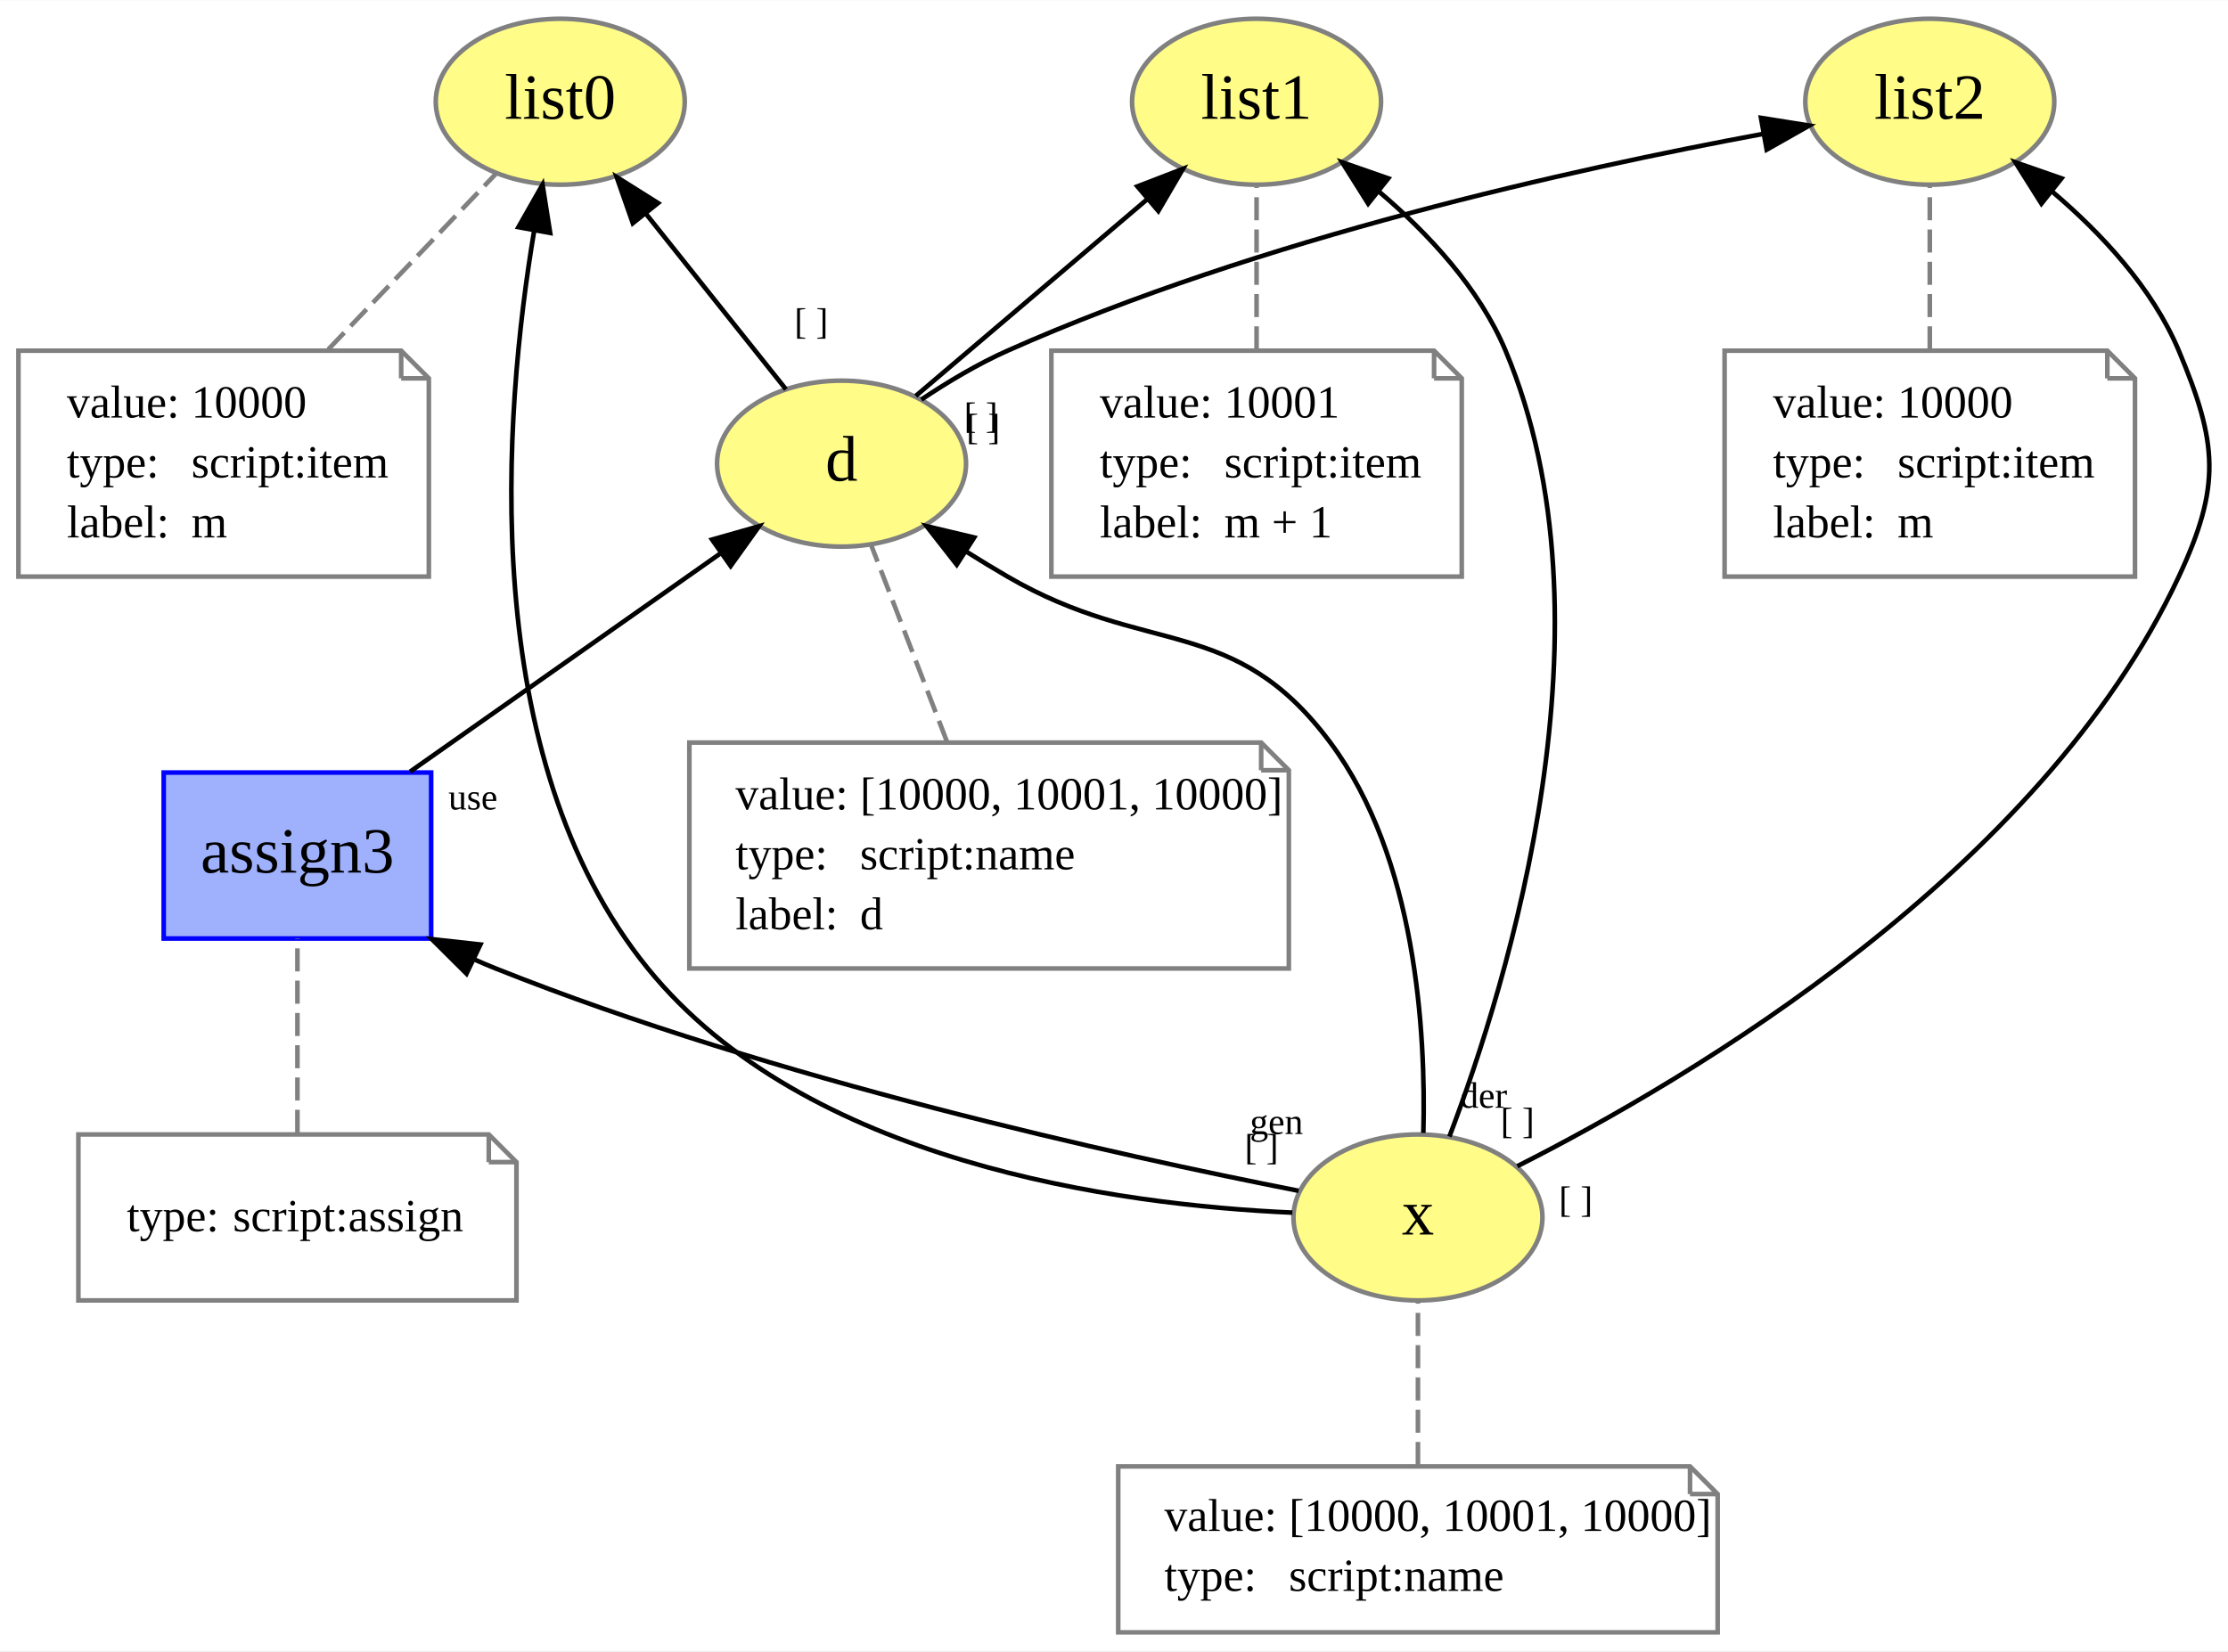
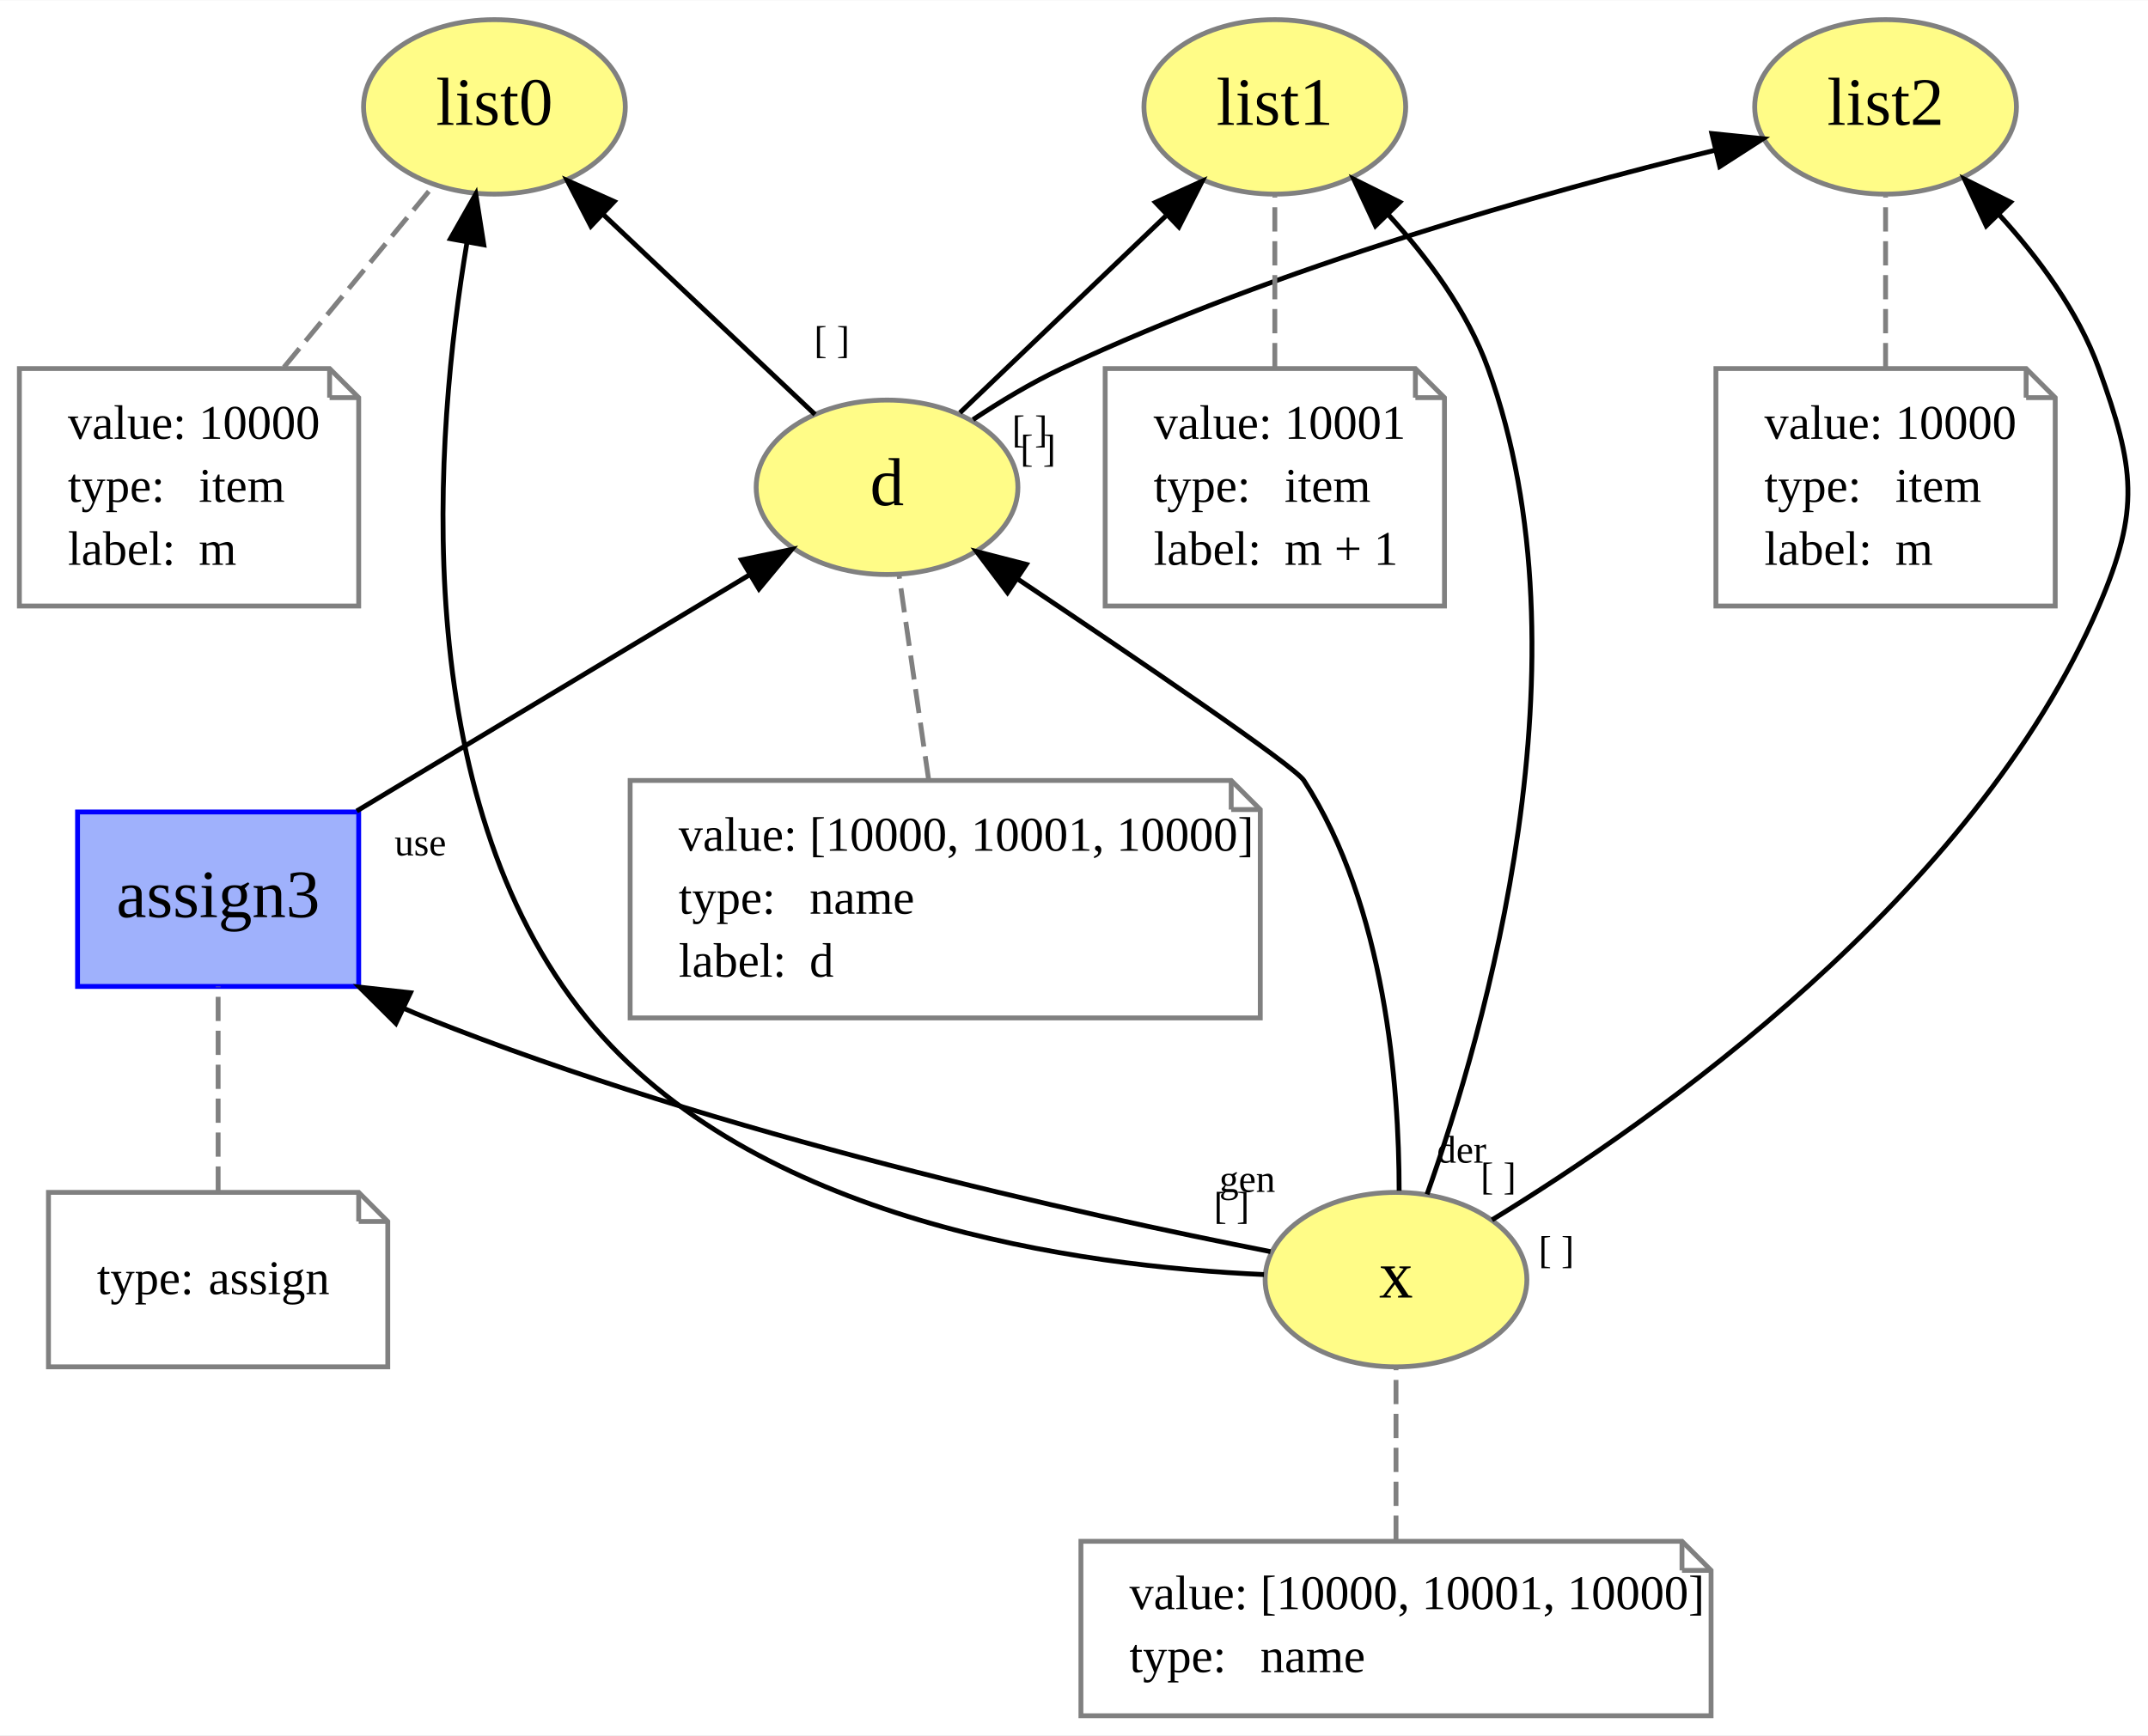
- <svg xmlns="http://www.w3.org/2000/svg" xmlns:xlink="http://www.w3.org/1999/xlink" width="483pt" height="358pt" viewBox="0.00 0.00 483.17 358.00">
+ <svg xmlns="http://www.w3.org/2000/svg" xmlns:xlink="http://www.w3.org/1999/xlink" width="443pt" height="358pt" viewBox="0.00 0.00 443.14 358.00">
  <g id="graph0" class="graph" transform="scale(1 1) rotate(0) translate(4 354)">
-     <polygon fill="white" stroke="none" points="-4,4 -4,-354 479.167,-354 479.167,4 -4,4" />
+     <polygon fill="white" stroke="none" points="-4,4 -4,-354 439.14,-354 439.14,4 -4,4" />
    <g id="node1" class="node">
      <g id="a_node1">
        <a xlink:href="http://example.org/d" xlink:title="d">
-           <ellipse fill="#fffc87" stroke="#808080" cx="178.5" cy="-253.5" rx="27" ry="18" />
-           <text text-anchor="middle" x="178.5" y="-249.8" font-family="Times New Roman,serif" font-size="14.00">d</text>
+           <ellipse fill="#fffc87" stroke="#808080" cx="179" cy="-253.5" rx="27" ry="18" />
+           <text text-anchor="middle" x="179" y="-249.8" font-family="Times New Roman,serif" font-size="14.00">d</text>
        </a>
      </g>
    </g>
    <g id="node3" class="node">
      <g id="a_node3">
        <a xlink:href="http://example.org/list0" xlink:title="list0">
-           <ellipse fill="#fffc87" stroke="#808080" cx="117.5" cy="-332" rx="27" ry="18" />
-           <text text-anchor="middle" x="117.5" y="-328.3" font-family="Times New Roman,serif" font-size="14.00">list0</text>
+           <ellipse fill="#fffc87" stroke="#808080" cx="98" cy="-332" rx="27" ry="18" />
+           <text text-anchor="middle" x="98" y="-328.3" font-family="Times New Roman,serif" font-size="14.00">list0</text>
        </a>
      </g>
    </g>
    <g id="edge5" class="edge">
-       <path fill="none" stroke="black" d="M166.448,-269.614C157.816,-280.44 146.025,-295.227 136.179,-307.575" />
-       <polygon fill="black" stroke="black" points="133.233,-305.655 129.735,-315.656 138.706,-310.019 133.233,-305.655" />
-       <text text-anchor="middle" x="171.929" y="-281.677" font-family="Times New Roman,serif" font-size="8.00">[ ]</text>
+       <path fill="none" stroke="black" d="M164.143,-268.531C151.889,-280.105 134.314,-296.704 120.36,-309.883" />
+       <polygon fill="black" stroke="black" points="117.904,-307.388 113.037,-316.799 122.71,-312.477 117.904,-307.388" />
+       <text text-anchor="middle" x="167.61" y="-281.225" font-family="Times New Roman,serif" font-size="8.00">[ ]</text>
    </g>
    <g id="node5" class="node">
      <g id="a_node5">
        <a xlink:href="http://example.org/list1" xlink:title="list1">
-           <ellipse fill="#fffc87" stroke="#808080" cx="268.5" cy="-332" rx="27" ry="18" />
-           <text text-anchor="middle" x="268.5" y="-328.3" font-family="Times New Roman,serif" font-size="14.00">list1</text>
+           <ellipse fill="#fffc87" stroke="#808080" cx="259" cy="-332" rx="27" ry="18" />
+           <text text-anchor="middle" x="259" y="-328.3" font-family="Times New Roman,serif" font-size="14.00">list1</text>
        </a>
      </g>
    </g>
    <g id="edge6" class="edge">
-       <path fill="none" stroke="black" d="M194.59,-268.177C208.54,-280.034 228.918,-297.356 244.745,-310.809" />
-       <polygon fill="black" stroke="black" points="242.663,-313.632 252.549,-317.442 247.196,-308.298 242.663,-313.632" />
-       <text text-anchor="middle" x="208.718" y="-261.236" font-family="Times New Roman,serif" font-size="8.00">[ ]</text>
+       <path fill="none" stroke="black" d="M194.047,-268.889C206.004,-280.322 222.912,-296.491 236.48,-309.465" />
+       <polygon fill="black" stroke="black" points="234.374,-312.294 244.02,-316.675 239.212,-307.235 234.374,-312.294" />
+       <text text-anchor="middle" x="208.446" y="-262.784" font-family="Times New Roman,serif" font-size="8.00">[ ]</text>
    </g>
    <g id="node7" class="node">
      <g id="a_node7">
        <a xlink:href="http://example.org/list2" xlink:title="list2">
-           <ellipse fill="#fffc87" stroke="#808080" cx="414.5" cy="-332" rx="27" ry="18" />
-           <text text-anchor="middle" x="414.5" y="-328.3" font-family="Times New Roman,serif" font-size="14.00">list2</text>
+           <ellipse fill="#fffc87" stroke="#808080" cx="385" cy="-332" rx="27" ry="18" />
+           <text text-anchor="middle" x="385" y="-328.3" font-family="Times New Roman,serif" font-size="14.00">list2</text>
        </a>
      </g>
    </g>
    <g id="edge7" class="edge">
-       <path fill="none" stroke="black" d="M195.803,-267.395C201.534,-271.222 208.09,-275.148 214.5,-278 269.144,-302.316 337.313,-317.422 378.297,-325.012" />
-       <polygon fill="black" stroke="black" points="377.893,-328.496 388.355,-326.825 379.134,-321.607 377.893,-328.496" />
-       <text text-anchor="middle" x="209.216" y="-258.781" font-family="Times New Roman,serif" font-size="8.00">[ ]</text>
+       <path fill="none" stroke="black" d="M196.746,-267.473C202.392,-271.215 208.788,-275.074 215,-278 259.672,-299.045 314.782,-314.462 349.912,-323.081" />
+       <polygon fill="black" stroke="black" points="349.161,-326.5 359.702,-325.433 350.797,-319.694 349.161,-326.5" />
+       <text text-anchor="middle" x="210.141" y="-258.824" font-family="Times New Roman,serif" font-size="8.00">[ ]</text>
    </g>
    <g id="node2" class="node">
-       <polygon fill="none" stroke="gray" points="269.5,-193 145.5,-193 145.5,-144 275.5,-144 275.5,-187 269.5,-193" />
-       <polyline fill="none" stroke="gray" points="269.5,-193 269.5,-187 " />
-       <polyline fill="none" stroke="gray" points="275.5,-187 269.5,-187 " />
-       <text text-anchor="start" x="155.5" y="-178.5" font-family="Times New Roman,serif" font-size="10.00">value:</text>
-       <text text-anchor="start" x="182.5" y="-178.5" font-family="Times New Roman,serif" font-size="10.00">[10000, 10001, 10000]</text>
-       <text text-anchor="start" x="155.5" y="-165.5" font-family="Times New Roman,serif" font-size="10.00">type:</text>
-       <text text-anchor="start" x="182.5" y="-165.5" font-family="Times New Roman,serif" font-size="10.00">script:name</text>
-       <text text-anchor="start" x="155.5" y="-152.5" font-family="Times New Roman,serif" font-size="10.00">label:</text>
-       <text text-anchor="start" x="182.5" y="-152.5" font-family="Times New Roman,serif" font-size="10.00">d</text>
+       <polygon fill="none" stroke="gray" points="250,-193 126,-193 126,-144 256,-144 256,-187 250,-193" />
+       <polyline fill="none" stroke="gray" points="250,-193 250,-187 " />
+       <polyline fill="none" stroke="gray" points="256,-187 250,-187 " />
+       <text text-anchor="start" x="136" y="-178.5" font-family="Times New Roman,serif" font-size="10.00">value:</text>
+       <text text-anchor="start" x="163" y="-178.5" font-family="Times New Roman,serif" font-size="10.00">[10000, 10001, 10000]</text>
+       <text text-anchor="start" x="136" y="-165.5" font-family="Times New Roman,serif" font-size="10.00">type:</text>
+       <text text-anchor="start" x="163" y="-165.5" font-family="Times New Roman,serif" font-size="10.00">name</text>
+       <text text-anchor="start" x="136" y="-152.5" font-family="Times New Roman,serif" font-size="10.00">label:</text>
+       <text text-anchor="start" x="163" y="-152.5" font-family="Times New Roman,serif" font-size="10.00">d</text>
    </g>
    <g id="edge1" class="edge">
-       <path fill="none" stroke="gray" stroke-dasharray="5,2" d="M201.416,-193.062C196.131,-206.769 189.6,-223.709 184.864,-235.993" />
+       <path fill="none" stroke="gray" stroke-dasharray="5,2" d="M187.593,-193.062C185.639,-206.578 183.231,-223.236 181.461,-235.475" />
    </g>
    <g id="node4" class="node">
-       <polygon fill="none" stroke="gray" points="83,-278 0,-278 0,-229 89,-229 89,-272 83,-278" />
-       <polyline fill="none" stroke="gray" points="83,-278 83,-272 " />
-       <polyline fill="none" stroke="gray" points="89,-272 83,-272 " />
-       <text text-anchor="start" x="10.5" y="-263.5" font-family="Times New Roman,serif" font-size="10.00">value:</text>
-       <text text-anchor="start" x="37.5" y="-263.5" font-family="Times New Roman,serif" font-size="10.00">10000</text>
-       <text text-anchor="start" x="10.5" y="-250.5" font-family="Times New Roman,serif" font-size="10.00">type:</text>
-       <text text-anchor="start" x="37.5" y="-250.5" font-family="Times New Roman,serif" font-size="10.00">script:item</text>
-       <text text-anchor="start" x="10.5" y="-237.5" font-family="Times New Roman,serif" font-size="10.00">label:</text>
-       <text text-anchor="start" x="37.5" y="-237.5" font-family="Times New Roman,serif" font-size="10.00">m</text>
+       <polygon fill="none" stroke="gray" points="64,-278 0,-278 0,-229 70,-229 70,-272 64,-278" />
+       <polyline fill="none" stroke="gray" points="64,-278 64,-272 " />
+       <polyline fill="none" stroke="gray" points="70,-272 64,-272 " />
+       <text text-anchor="start" x="10" y="-263.5" font-family="Times New Roman,serif" font-size="10.00">value:</text>
+       <text text-anchor="start" x="37" y="-263.5" font-family="Times New Roman,serif" font-size="10.00">10000</text>
+       <text text-anchor="start" x="10" y="-250.5" font-family="Times New Roman,serif" font-size="10.00">type:</text>
+       <text text-anchor="start" x="37" y="-250.5" font-family="Times New Roman,serif" font-size="10.00">item</text>
+       <text text-anchor="start" x="10" y="-237.5" font-family="Times New Roman,serif" font-size="10.00">label:</text>
+       <text text-anchor="start" x="37" y="-237.5" font-family="Times New Roman,serif" font-size="10.00">m</text>
    </g>
    <g id="edge2" class="edge">
-       <path fill="none" stroke="gray" stroke-dasharray="5,2" d="M67.198,-278.286C79.084,-290.742 93.261,-305.599 103.53,-316.36" />
+       <path fill="none" stroke="gray" stroke-dasharray="5,2" d="M54.588,-278.286C64.702,-290.567 76.737,-305.181 85.567,-315.903" />
    </g>
    <g id="node6" class="node">
-       <polygon fill="none" stroke="gray" points="307,-278 224,-278 224,-229 313,-229 313,-272 307,-278" />
-       <polyline fill="none" stroke="gray" points="307,-278 307,-272 " />
-       <polyline fill="none" stroke="gray" points="313,-272 307,-272 " />
-       <text text-anchor="start" x="234.5" y="-263.5" font-family="Times New Roman,serif" font-size="10.00">value:</text>
-       <text text-anchor="start" x="261.5" y="-263.5" font-family="Times New Roman,serif" font-size="10.00">10001</text>
-       <text text-anchor="start" x="234.5" y="-250.5" font-family="Times New Roman,serif" font-size="10.00">type:</text>
-       <text text-anchor="start" x="261.5" y="-250.5" font-family="Times New Roman,serif" font-size="10.00">script:item</text>
-       <text text-anchor="start" x="234.5" y="-237.5" font-family="Times New Roman,serif" font-size="10.00">label:</text>
-       <text text-anchor="start" x="261.5" y="-237.5" font-family="Times New Roman,serif" font-size="10.00">m + 1</text>
+       <polygon fill="none" stroke="gray" points="288,-278 224,-278 224,-229 294,-229 294,-272 288,-278" />
+       <polyline fill="none" stroke="gray" points="288,-278 288,-272 " />
+       <polyline fill="none" stroke="gray" points="294,-272 288,-272 " />
+       <text text-anchor="start" x="234" y="-263.5" font-family="Times New Roman,serif" font-size="10.00">value:</text>
+       <text text-anchor="start" x="261" y="-263.5" font-family="Times New Roman,serif" font-size="10.00">10001</text>
+       <text text-anchor="start" x="234" y="-250.5" font-family="Times New Roman,serif" font-size="10.00">type:</text>
+       <text text-anchor="start" x="261" y="-250.5" font-family="Times New Roman,serif" font-size="10.00">item</text>
+       <text text-anchor="start" x="234" y="-237.5" font-family="Times New Roman,serif" font-size="10.00">label:</text>
+       <text text-anchor="start" x="261" y="-237.5" font-family="Times New Roman,serif" font-size="10.00">m + 1</text>
    </g>
    <g id="edge3" class="edge">
-       <path fill="none" stroke="gray" stroke-dasharray="5,2" d="M268.5,-278.286C268.5,-289.69 268.5,-303.105 268.5,-313.548" />
+       <path fill="none" stroke="gray" stroke-dasharray="5,2" d="M259,-278.286C259,-289.69 259,-303.105 259,-313.548" />
    </g>
    <g id="node8" class="node">
-       <polygon fill="none" stroke="gray" points="453,-278 370,-278 370,-229 459,-229 459,-272 453,-278" />
-       <polyline fill="none" stroke="gray" points="453,-278 453,-272 " />
-       <polyline fill="none" stroke="gray" points="459,-272 453,-272 " />
-       <text text-anchor="start" x="380.5" y="-263.5" font-family="Times New Roman,serif" font-size="10.00">value:</text>
-       <text text-anchor="start" x="407.5" y="-263.5" font-family="Times New Roman,serif" font-size="10.00">10000</text>
-       <text text-anchor="start" x="380.5" y="-250.5" font-family="Times New Roman,serif" font-size="10.00">type:</text>
-       <text text-anchor="start" x="407.5" y="-250.5" font-family="Times New Roman,serif" font-size="10.00">script:item</text>
-       <text text-anchor="start" x="380.5" y="-237.5" font-family="Times New Roman,serif" font-size="10.00">label:</text>
-       <text text-anchor="start" x="407.5" y="-237.5" font-family="Times New Roman,serif" font-size="10.00">m</text>
+       <polygon fill="none" stroke="gray" points="414,-278 350,-278 350,-229 420,-229 420,-272 414,-278" />
+       <polyline fill="none" stroke="gray" points="414,-278 414,-272 " />
+       <polyline fill="none" stroke="gray" points="420,-272 414,-272 " />
+       <text text-anchor="start" x="360" y="-263.5" font-family="Times New Roman,serif" font-size="10.00">value:</text>
+       <text text-anchor="start" x="387" y="-263.5" font-family="Times New Roman,serif" font-size="10.00">10000</text>
+       <text text-anchor="start" x="360" y="-250.5" font-family="Times New Roman,serif" font-size="10.00">type:</text>
+       <text text-anchor="start" x="387" y="-250.5" font-family="Times New Roman,serif" font-size="10.00">item</text>
+       <text text-anchor="start" x="360" y="-237.5" font-family="Times New Roman,serif" font-size="10.00">label:</text>
+       <text text-anchor="start" x="387" y="-237.5" font-family="Times New Roman,serif" font-size="10.00">m</text>
    </g>
    <g id="edge4" class="edge">
-       <path fill="none" stroke="gray" stroke-dasharray="5,2" d="M414.5,-278.286C414.5,-289.69 414.5,-303.105 414.5,-313.548" />
+       <path fill="none" stroke="gray" stroke-dasharray="5,2" d="M385,-278.286C385,-289.69 385,-303.105 385,-313.548" />
    </g>
    <g id="node9" class="node">
      <g id="a_node9">
        <a xlink:href="http://example.org/x" xlink:title="x">
-           <ellipse fill="#fffc87" stroke="#808080" cx="303.5" cy="-90" rx="27" ry="18" />
-           <text text-anchor="middle" x="303.5" y="-86.3" font-family="Times New Roman,serif" font-size="14.00">x</text>
+           <ellipse fill="#fffc87" stroke="#808080" cx="284" cy="-90" rx="27" ry="18" />
+           <text text-anchor="middle" x="284" y="-86.3" font-family="Times New Roman,serif" font-size="14.00">x</text>
        </a>
      </g>
    </g>
    <g id="edge15" class="edge">
-       <path fill="none" stroke="black" d="M304.672,-108.331C305.244,-130.21 303.109,-168.004 284.5,-193 263.608,-221.061 244.743,-211.415 214.5,-229 211.596,-230.688 208.601,-232.509 205.637,-234.364" />
-       <polygon fill="black" stroke="black" points="203.484,-231.586 196.955,-239.931 207.262,-237.479 203.484,-231.586" />
-       <text text-anchor="middle" x="317.743" y="-113.789" font-family="Times New Roman,serif" font-size="8.00">der</text>
+       <path fill="none" stroke="black" d="M284.647,-108.34C284.632,-129.891 281.846,-166.998 265,-193 263.044,-196.02 230.531,-218.117 206.056,-234.505" />
+       <polygon fill="black" stroke="black" points="203.845,-231.774 197.474,-240.239 207.734,-237.594 203.845,-231.774" />
+       <text text-anchor="middle" x="297.528" y="-114.125" font-family="Times New Roman,serif" font-size="8.00">der</text>
    </g>
    <g id="edge9" class="edge">
-       <path fill="none" stroke="black" d="M276.266,-91.045C238.424,-92.719 170.741,-101.862 136.5,-144 99.27,-189.817 105.171,-264.267 111.836,-303.999" />
-       <polygon fill="black" stroke="black" points="108.423,-304.791 113.656,-314.004 115.31,-303.539 108.423,-304.791" />
-       <text text-anchor="middle" x="269.58" y="-102.573" font-family="Times New Roman,serif" font-size="8.00">[ ]</text>
+       <path fill="none" stroke="black" d="M256.766,-91.045C218.924,-92.719 151.241,-101.862 117,-144 79.77,-189.817 85.671,-264.267 92.336,-303.999" />
+       <polygon fill="black" stroke="black" points="88.923,-304.791 94.156,-314.004 95.81,-303.539 88.923,-304.791" />
+       <text text-anchor="middle" x="250.08" y="-102.573" font-family="Times New Roman,serif" font-size="8.00">[ ]</text>
    </g>
    <g id="edge10" class="edge">
-       <path fill="none" stroke="black" d="M310.319,-107.54C323.089,-141.138 347.189,-219.175 322.5,-278 316.788,-291.61 305.688,-303.482 295.029,-312.521" />
-       <polygon fill="black" stroke="black" points="292.706,-309.897 287.061,-318.863 297.065,-315.374 292.706,-309.897" />
-       <text text-anchor="middle" x="325.087" y="-108.267" font-family="Times New Roman,serif" font-size="8.00">[ ]</text>
+       <path fill="none" stroke="black" d="M290.403,-107.598C302.273,-140.976 324.607,-218.147 303,-278 298.729,-289.832 290.539,-300.889 282.372,-309.81" />
+       <polygon fill="black" stroke="black" points="279.773,-307.461 275.3,-317.065 284.786,-312.347 279.773,-307.461" />
+       <text text-anchor="middle" x="305.113" y="-108.628" font-family="Times New Roman,serif" font-size="8.00">[ ]</text>
    </g>
    <g id="edge11" class="edge">
-       <path fill="none" stroke="black" d="M325.053,-101.119C362.524,-120.075 438.541,-164.887 468.5,-229 477.72,-248.73 476.928,-257.919 468.5,-278 462.788,-291.61 451.688,-303.482 441.029,-312.521" />
-       <polygon fill="black" stroke="black" points="438.706,-309.897 433.061,-318.863 443.065,-315.374 438.706,-309.897" />
-       <text text-anchor="middle" x="337.727" y="-91.197" font-family="Times New Roman,serif" font-size="8.00">[ ]</text>
+       <path fill="none" stroke="black" d="M303.807,-102.328C337.123,-122.676 403.253,-168.953 429,-229 437.582,-249.015 436.395,-257.516 429,-278 424.729,-289.832 416.539,-300.889 408.372,-309.81" />
+       <polygon fill="black" stroke="black" points="405.773,-307.461 401.3,-317.065 410.786,-312.347 405.773,-307.461" />
+       <text text-anchor="middle" x="317.077" y="-93.434" font-family="Times New Roman,serif" font-size="8.00">[ ]</text>
    </g>
    <g id="node11" class="node">
      <g id="a_node11">
        <a xlink:href="http://example.org/assign3" xlink:title="assign3">
-           <polygon fill="#9fb1fc" stroke="#0000ff" points="89.5,-186.5 31.5,-186.5 31.5,-150.5 89.5,-150.5 89.5,-186.5" />
-           <text text-anchor="middle" x="60.5" y="-164.8" font-family="Times New Roman,serif" font-size="14.00">assign3</text>
+           <polygon fill="#9fb1fc" stroke="#0000ff" points="70,-186.5 12,-186.5 12,-150.5 70,-150.5 70,-186.5" />
+           <text text-anchor="middle" x="41" y="-164.8" font-family="Times New Roman,serif" font-size="14.00">assign3</text>
        </a>
      </g>
    </g>
    <g id="edge14" class="edge">
-       <path fill="none" stroke="black" d="M277.609,-95.778C238.862,-103.389 163.888,-119.908 103.5,-144 101.925,-144.629 100.334,-145.302 98.739,-146.009" />
-       <polygon fill="black" stroke="black" points="97.165,-142.882 89.654,-150.354 100.185,-149.197 97.165,-142.882" />
-       <text text-anchor="middle" x="272.821" y="-108.093" font-family="Times New Roman,serif" font-size="8.00">gen</text>
+       <path fill="none" stroke="black" d="M258.109,-95.778C219.362,-103.389 144.388,-119.908 84,-144 82.425,-144.629 80.834,-145.302 79.239,-146.009" />
+       <polygon fill="black" stroke="black" points="77.665,-142.882 70.154,-150.354 80.685,-149.197 77.665,-142.882" />
+       <text text-anchor="middle" x="253.321" y="-108.093" font-family="Times New Roman,serif" font-size="8.00">gen</text>
    </g>
    <g id="node10" class="node">
-       <polygon fill="none" stroke="gray" points="362.5,-36 238.5,-36 238.5,-0 368.5,-0 368.5,-30 362.5,-36" />
-       <polyline fill="none" stroke="gray" points="362.5,-36 362.5,-30 " />
-       <polyline fill="none" stroke="gray" points="368.5,-30 362.5,-30 " />
-       <text text-anchor="start" x="248.5" y="-22" font-family="Times New Roman,serif" font-size="10.00">value:</text>
-       <text text-anchor="start" x="275.5" y="-22" font-family="Times New Roman,serif" font-size="10.00">[10000, 10001, 10000]</text>
-       <text text-anchor="start" x="248.5" y="-9" font-family="Times New Roman,serif" font-size="10.00">type:</text>
-       <text text-anchor="start" x="275.5" y="-9" font-family="Times New Roman,serif" font-size="10.00">script:name</text>
+       <polygon fill="none" stroke="gray" points="343,-36 219,-36 219,-0 349,-0 349,-30 343,-36" />
+       <polyline fill="none" stroke="gray" points="343,-36 343,-30 " />
+       <polyline fill="none" stroke="gray" points="349,-30 343,-30 " />
+       <text text-anchor="start" x="229" y="-22" font-family="Times New Roman,serif" font-size="10.00">value:</text>
+       <text text-anchor="start" x="256" y="-22" font-family="Times New Roman,serif" font-size="10.00">[10000, 10001, 10000]</text>
+       <text text-anchor="start" x="229" y="-9" font-family="Times New Roman,serif" font-size="10.00">type:</text>
+       <text text-anchor="start" x="256" y="-9" font-family="Times New Roman,serif" font-size="10.00">name</text>
    </g>
    <g id="edge8" class="edge">
-       <path fill="none" stroke="gray" stroke-dasharray="5,2" d="M303.5,-36.303C303.5,-47.154 303.5,-61.083 303.5,-71.896" />
+       <path fill="none" stroke="gray" stroke-dasharray="5,2" d="M284,-36.303C284,-47.154 284,-61.083 284,-71.896" />
    </g>
    <g id="edge13" class="edge">
-       <path fill="none" stroke="black" d="M84.95,-186.698C104.59,-200.513 132.118,-219.875 152.226,-234.019" />
-       <polygon fill="black" stroke="black" points="150.423,-237.03 160.616,-239.921 154.451,-231.305 150.423,-237.03" />
-       <text text-anchor="middle" x="98.558" y="-178.487" font-family="Times New Roman,serif" font-size="8.00">use</text>
+       <path fill="none" stroke="black" d="M69.594,-186.698C93.29,-200.95 126.804,-221.107 150.48,-235.347" />
+       <polygon fill="black" stroke="black" points="148.969,-238.522 159.342,-240.677 152.577,-232.524 148.969,-238.522" />
+       <text text-anchor="middle" x="82.716" y="-177.531" font-family="Times New Roman,serif" font-size="8.00">use</text>
    </g>
    <g id="node12" class="node">
-       <polygon fill="none" stroke="gray" points="102,-108 13,-108 13,-72 108,-72 108,-102 102,-108" />
-       <polyline fill="none" stroke="gray" points="102,-108 102,-102 " />
-       <polyline fill="none" stroke="gray" points="108,-102 102,-102 " />
-       <text text-anchor="start" x="23.5" y="-87" font-family="Times New Roman,serif" font-size="10.00">type:</text>
-       <text text-anchor="start" x="46.5" y="-87" font-family="Times New Roman,serif" font-size="10.00">script:assign</text>
+       <polygon fill="none" stroke="gray" points="70,-108 6,-108 6,-72 76,-72 76,-102 70,-108" />
+       <polyline fill="none" stroke="gray" points="70,-108 70,-102 " />
+       <polyline fill="none" stroke="gray" points="76,-102 70,-102 " />
+       <text text-anchor="start" x="16" y="-87" font-family="Times New Roman,serif" font-size="10.00">type:</text>
+       <text text-anchor="start" x="39" y="-87" font-family="Times New Roman,serif" font-size="10.00">assign</text>
    </g>
    <g id="edge12" class="edge">
-       <path fill="none" stroke="gray" stroke-dasharray="5,2" d="M60.5,-108.359C60.5,-120.967 60.5,-137.943 60.5,-150.473" />
+       <path fill="none" stroke="gray" stroke-dasharray="5,2" d="M41,-108.359C41,-120.967 41,-137.943 41,-150.473" />
    </g>
  </g>
</svg>
